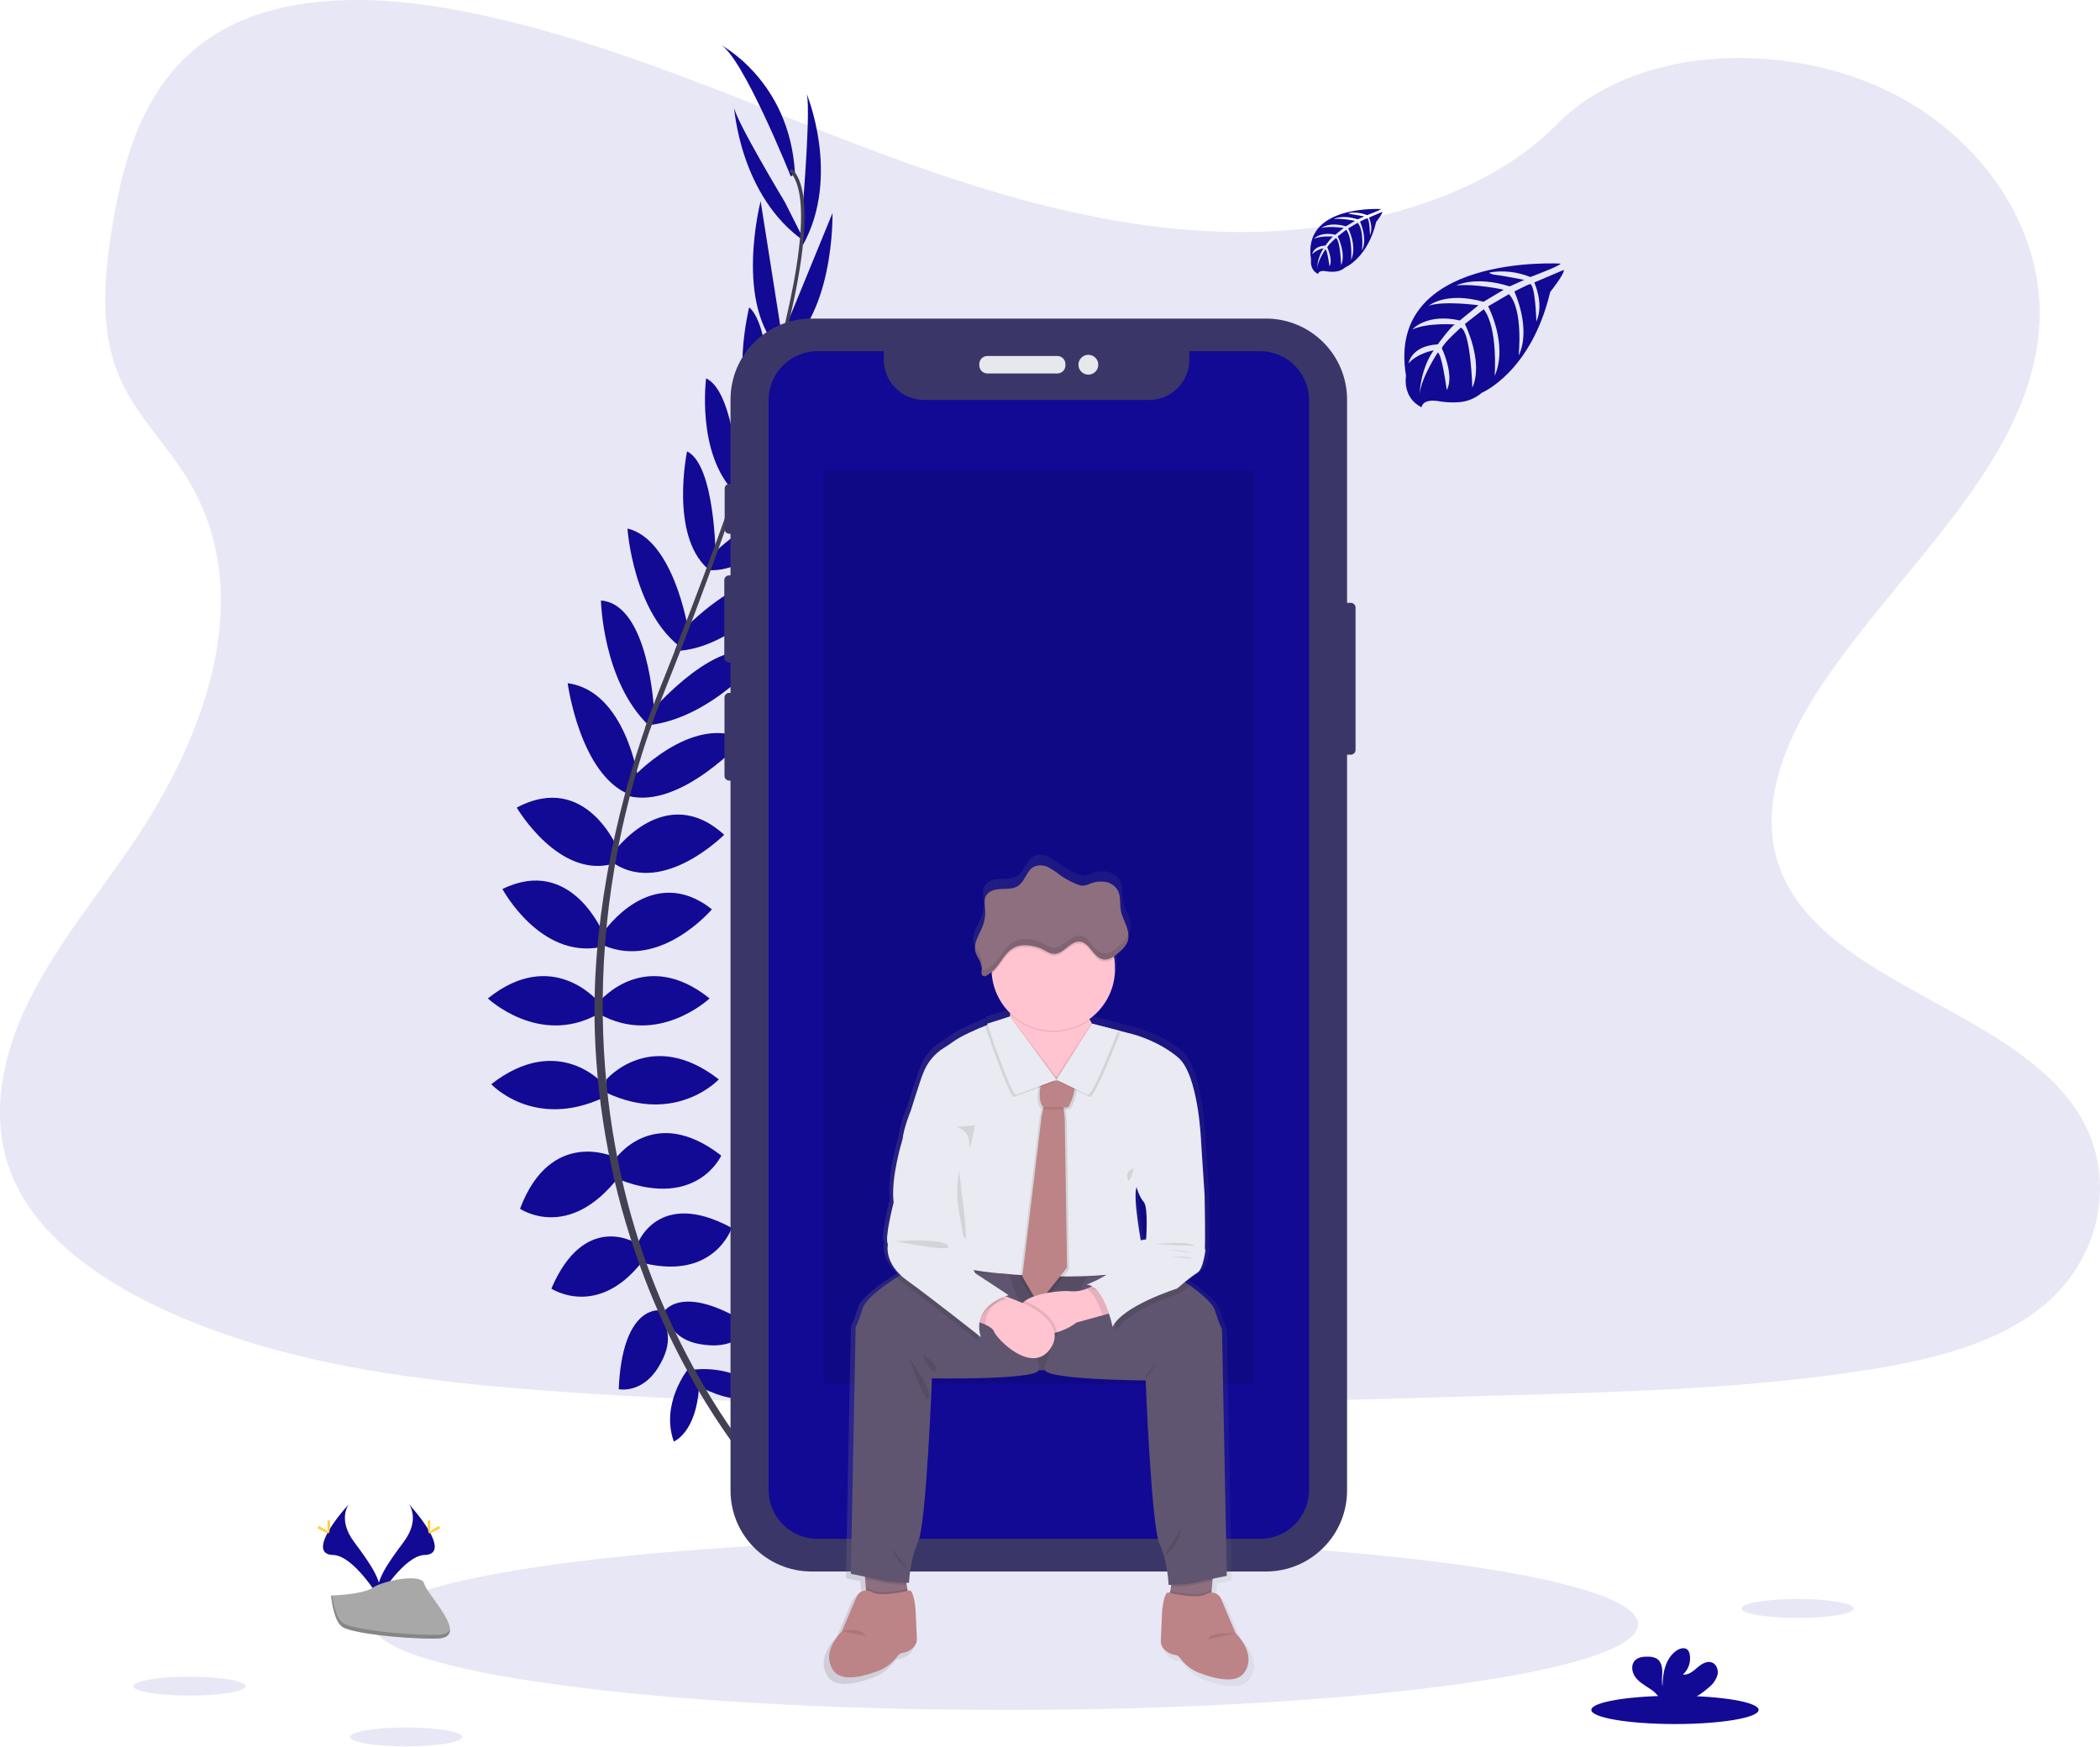
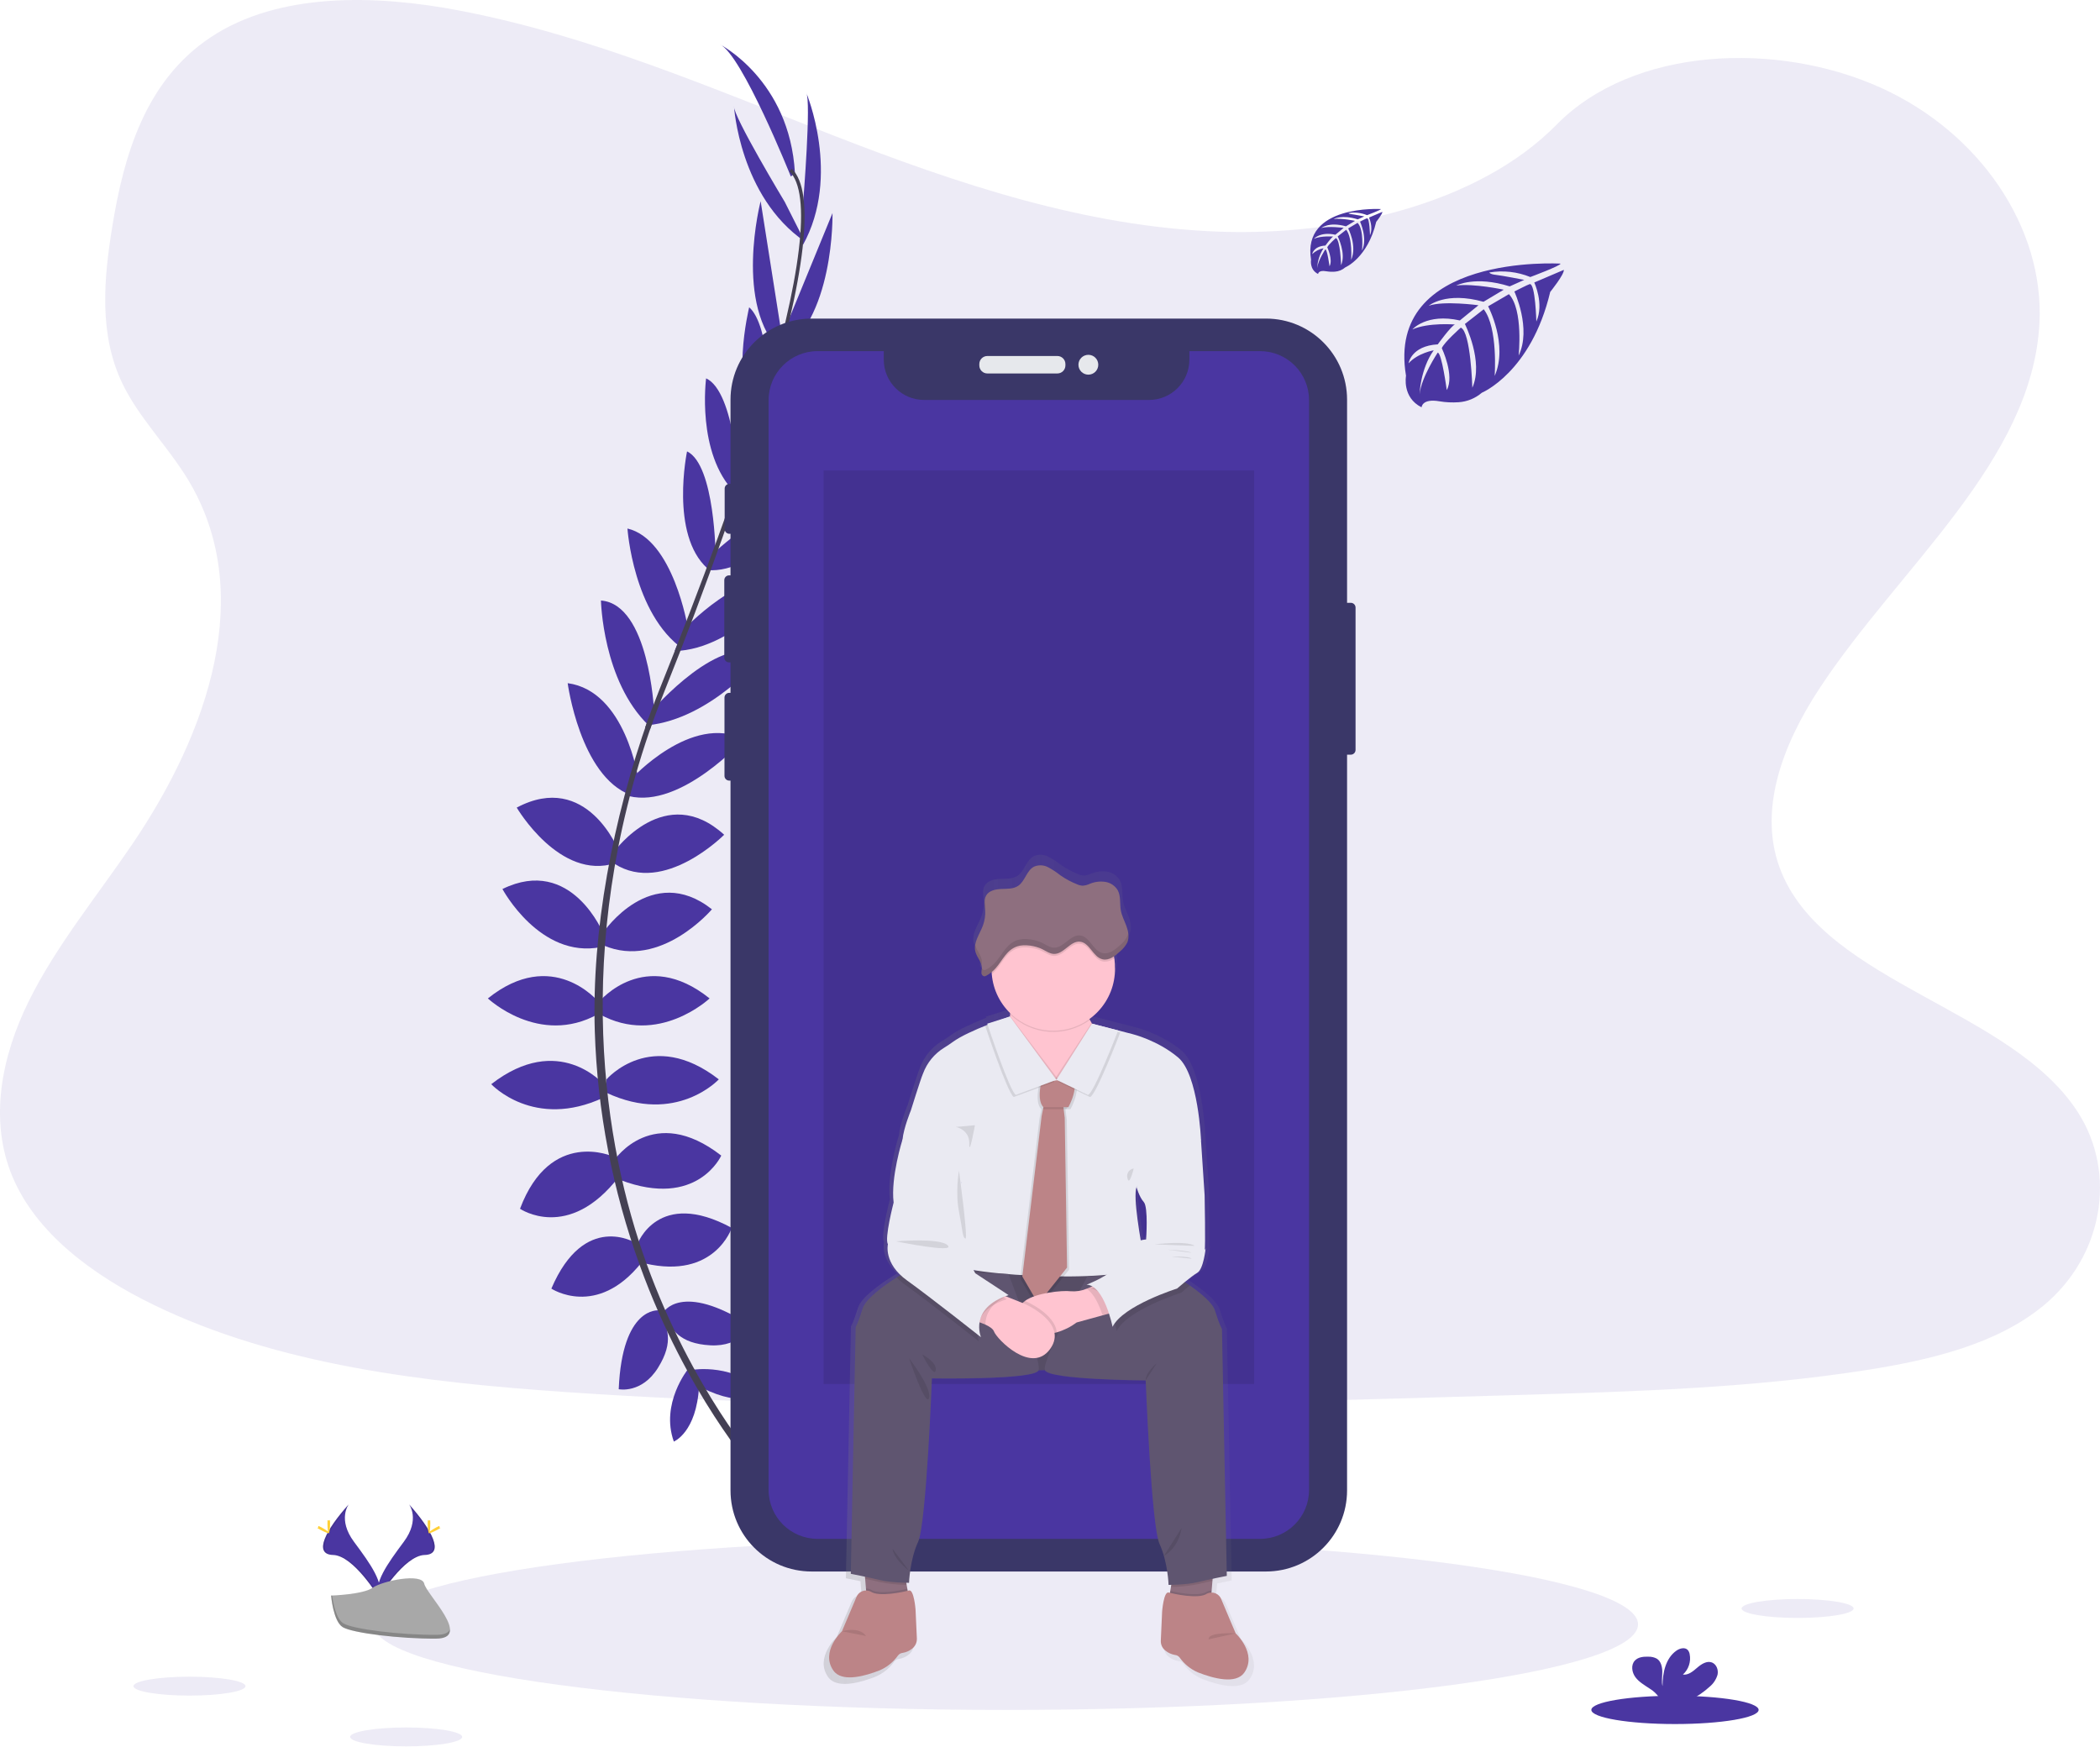
<svg xmlns="http://www.w3.org/2000/svg" id="ae7ad495-543d-4c4b-9483-8059c5566fe6" data-name="Layer 1" width="100%" height="100%" viewBox="0 0 1009.54 839.64">
  <defs>
    <linearGradient id="f9d7795c-47ab-4264-adf8-fc9a284cd87a" x1="491.14" y1="640.96" x2="698.09" y2="640.96" gradientUnits="userSpaceOnUse">
      <stop offset="0" stop-color="gray" stop-opacity="0.25" />
      <stop offset="0.54" stop-color="gray" stop-opacity="0.12" />
      <stop offset="1" stop-color="gray" stop-opacity="0.1" />
    </linearGradient>
  </defs>
-   <path d="M681.78,141.58c-64.72-2.25-126.36-23.14-185.22-46S379.4,47.39,316.23,35.28c-40.63-7.79-87.1-8.89-119.83,12.89-31.51,21-41.69,57.15-47.16,90.73-4.12,25.26-6.54,51.85,4.74,75.49,7.84,16.42,21.74,30.22,31.36,45.95,33.47,54.72,9.81,122.2-26.45,175.63-17,25.07-36.75,49-49.88,75.66s-19.2,57.25-7.71,84.47c11.38,27,38.51,47.24,67.9,61.49,59.69,28.95,130,37.23,198.61,41.92,151.83,10.39,304.46,5.89,456.69,1.39,56.34-1.67,112.92-3.36,168.34-12.07,30.78-4.84,62.55-12.51,84.9-31.05,28.36-23.53,35.39-63.37,16.38-92.88-31.88-49.49-120-61.78-142.31-114.89-12.26-29.24.33-61.8,18.16-88.92,38.24-58.16,102.33-109.19,105.7-175.67,2.32-45.66-28.49-91.39-76.13-113-49.93-22.64-119.18-19.8-156,17.69C805.59,128.71,738.93,143.56,681.78,141.58Z" transform="translate(-95.23 -30.18)" fill="#120a94" opacity="0.1" />
-   <ellipse cx="483.49" cy="780.99" rx="303.97" ry="41.12" fill="#120a94" opacity="0.1" />
-   <path d="M428.24,688.75s21-3.36,33.6,11.48c0,0-9.24,7.28-29.12-2.8Z" transform="translate(-95.23 -30.18)" fill="#120a94" />
-   <path d="M426,688.42S412.6,705,419.17,723.27c0,0,10.92-4.37,12.11-26.63Z" transform="translate(-95.23 -30.18)" fill="#120a94" />
-   <path d="M414,661.31s8.4-15.4,42,6.16c0,0-4.48,10.36-19.32,9.52S417.87,669.43,414,661.31Z" transform="translate(-95.23 -30.18)" fill="#120a94" />
-   <path d="M411.79,660.2s-17.43-2-19.12,37.9c0,0,11.05,2.3,18.9-10.33S416.17,668.08,411.79,660.2Z" transform="translate(-95.23 -30.18)" fill="#120a94" />
-   <path d="M401.63,628.38s9.8-27.17,45.37-7.85c0,0-8.12,24.93-41.73,17.09Z" transform="translate(-95.23 -30.18)" fill="#120a94" />
-   <path d="M390.71,587.77s18.48-27.44,51.25-2c0,0-11.48,25.76-48.45,11.76Z" transform="translate(-95.23 -30.18)" fill="#120a94" />
-   <path d="M386.79,549.13s21.56-25.2,54,0c0,0-20.45,22.12-54,6.44Z" transform="translate(-95.23 -30.18)" fill="#120a94" />
-   <path d="M383.43,511.61s21.84-26.33,52.93-1.4c0,0-24.65,23.24-52.93,7.56Z" transform="translate(-95.23 -30.18)" fill="#120a94" />
-   <path d="M385.39,478.28s23-33.88,52.09-10.92c0,0-24.65,29.13-52.09,17.36Z" transform="translate(-95.23 -30.18)" fill="#120a94" />
-   <path d="M390.71,439.36s24.36-33.6,52.65-7.84c0,0-28.85,29.12-52.65,14Z" transform="translate(-95.23 -30.18)" fill="#120a94" />
-   <path d="M398.84,404.57s28.83-31.57,54-19c0,0-30.06,33.53-55.26,27.37Z" transform="translate(-95.23 -30.18)" fill="#120a94" />
-   <path d="M408.91,371.6s33.33-38.65,52.65-25.77c0,0-24.52,30-55,33.05Z" transform="translate(-95.23 -30.18)" fill="#120a94" />
-   <path d="M423.46,333.34s29.14-31.58,50.42-23.74c0,0-24.92,32.77-54.33,33.61Z" transform="translate(-95.23 -30.18)" fill="#120a94" />
-   <path d="M436.64,297.56s32.2-30.24,46.2-24.92c0,0-23.24,33.6-47.6,31.64Z" transform="translate(-95.23 -30.18)" fill="#120a94" />
-   <path d="M449.52,264.52s27.72-36.12,42.84-33.32c0,0-16.8,32.2-42.84,37Z" transform="translate(-95.23 -30.18)" fill="#120a94" />
-   <path d="M463.49,220s24.51-27.7,37.74-27.63c0,0-19.34,37-38.74,36.66Z" transform="translate(-95.23 -30.18)" fill="#120a94" />
-   <path d="M471.78,190.31l23.66-57.68s1.19,52.14-26.68,68.38Z" transform="translate(-95.23 -30.18)" fill="#120a94" />
-   <path d="M481.38,126.7s3.92-48.16,1.4-52.08c0,0,16.93,40-1.56,73.36Z" transform="translate(-95.23 -30.18)" fill="#120a94" />
-   <path d="M400.72,627.73s-24.55-15.21-40.43,22c0,0,21.84,14.5,43.31-12.51Z" transform="translate(-95.23 -30.18)" fill="#120a94" />
-   <path d="M389.93,586.22s-30.1-13.73-44.71,25.12c0,0,23.26,16,47.45-15.3Z" transform="translate(-95.23 -30.18)" fill="#120a94" />
-   <path d="M385.39,551.44s-21.56-25.2-54,0c0,0,20.44,22.12,54,6.44Z" transform="translate(-95.23 -30.18)" fill="#120a94" />
-   <path d="M382.7,511.61s-21.85-26.33-52.93-1.4c0,0,24.64,23.24,52.93,7.56Z" transform="translate(-95.23 -30.18)" fill="#120a94" />
-   <path d="M385.39,479.24s-15.32-37.95-48.62-21.63c0,0,18,33.66,47.27,27.93Z" transform="translate(-95.23 -30.18)" fill="#120a94" />
-   <path d="M392.64,439.17s-15.22-38.61-49-20.71c0,0,20.68,35.39,47.5,26.68Z" transform="translate(-95.23 -30.18)" fill="#120a94" />
-   <path d="M402.08,404.77s-6-42.34-33.95-46.13c0,0,5.93,44.64,30.22,53.75Z" transform="translate(-95.23 -30.18)" fill="#120a94" />
-   <path d="M409.63,371.67s-2.35-51-25.5-52.77c0,0,.78,38.7,22.89,60Z" transform="translate(-95.23 -30.18)" fill="#120a94" />
-   <path d="M425.87,331.88s-6.91-42.4-29-47.59c0,0,2.74,41.07,26.81,58Z" transform="translate(-95.23 -30.18)" fill="#120a94" />
-   <path d="M439.26,297.87s-.24-44.18-13.74-50.67c0,0-8.37,40,9.83,56.31Z" transform="translate(-95.23 -30.18)" fill="#120a94" />
-   <path d="M450.55,264s-1.9-45.5-15.87-51.91c0,0-4.79,36,13.77,54.88Z" transform="translate(-95.23 -30.18)" fill="#120a94" />
-   <path d="M465.45,223.6s-.09-37-10.07-45.68c0,0-9.92,40.54,4.86,53.12Z" transform="translate(-95.23 -30.18)" fill="#120a94" />
-   <path d="M470.6,188.49l-9.7-61.59s-13.2,50.47,10.16,72.7Z" transform="translate(-95.23 -30.18)" fill="#120a94" />
-   <path d="M472.5,127.28s-24.93-41.39-24.41-46c0,0,2.64,43.4,34,65Z" transform="translate(-95.23 -30.18)" fill="#120a94" />
-   <path d="M475.42,115.06S451.9,56.25,441.26,51.49c0,0,33.6,17.08,36.12,61.89Z" transform="translate(-95.23 -30.18)" fill="#120a94" />
+   <path d="M681.78,141.58c-64.72-2.25-126.36-23.14-185.22-46S379.4,47.39,316.23,35.28c-40.63-7.79-87.1-8.89-119.83,12.89-31.51,21-41.69,57.15-47.16,90.73-4.12,25.26-6.54,51.85,4.74,75.49,7.84,16.42,21.74,30.22,31.36,45.95,33.47,54.72,9.81,122.2-26.45,175.63-17,25.07-36.75,49-49.88,75.66s-19.2,57.25-7.71,84.47c11.38,27,38.51,47.24,67.9,61.49,59.69,28.95,130,37.23,198.61,41.92,151.83,10.39,304.46,5.89,456.69,1.39,56.34-1.67,112.92-3.36,168.34-12.07,30.78-4.84,62.55-12.51,84.9-31.05,28.36-23.53,35.39-63.37,16.38-92.88-31.88-49.49-120-61.78-142.31-114.89-12.26-29.24.33-61.8,18.16-88.92,38.24-58.16,102.33-109.19,105.7-175.67,2.32-45.66-28.49-91.39-76.13-113-49.93-22.64-119.18-19.8-156,17.69C805.59,128.71,738.93,143.56,681.78,141.58Z" transform="translate(-95.23 -30.18)" fill="#4a36a1" opacity="0.1" />
+   <ellipse cx="483.49" cy="780.99" rx="303.97" ry="41.12" fill="#4a36a1" opacity="0.1" />
+   <path d="M428.24,688.75s21-3.36,33.6,11.48c0,0-9.24,7.28-29.12-2.8Z" transform="translate(-95.23 -30.18)" fill="#4a36a1" />
+   <path d="M426,688.42S412.6,705,419.17,723.27c0,0,10.92-4.37,12.11-26.63Z" transform="translate(-95.23 -30.18)" fill="#4a36a1" />
+   <path d="M414,661.31s8.4-15.4,42,6.16c0,0-4.48,10.36-19.32,9.52S417.87,669.43,414,661.31Z" transform="translate(-95.23 -30.18)" fill="#4a36a1" />
+   <path d="M411.79,660.2s-17.43-2-19.12,37.9c0,0,11.05,2.3,18.9-10.33S416.17,668.08,411.79,660.2Z" transform="translate(-95.23 -30.18)" fill="#4a36a1" />
+   <path d="M401.63,628.38s9.8-27.17,45.37-7.85c0,0-8.12,24.93-41.73,17.09Z" transform="translate(-95.23 -30.18)" fill="#4a36a1" />
+   <path d="M390.71,587.77s18.48-27.44,51.25-2c0,0-11.48,25.76-48.45,11.76Z" transform="translate(-95.23 -30.18)" fill="#4a36a1" />
+   <path d="M386.79,549.13s21.56-25.2,54,0c0,0-20.45,22.12-54,6.44Z" transform="translate(-95.23 -30.18)" fill="#4a36a1" />
+   <path d="M383.43,511.61s21.84-26.33,52.93-1.4c0,0-24.65,23.24-52.93,7.56Z" transform="translate(-95.23 -30.18)" fill="#4a36a1" />
+   <path d="M385.39,478.28s23-33.88,52.09-10.92c0,0-24.65,29.13-52.09,17.36Z" transform="translate(-95.23 -30.18)" fill="#4a36a1" />
+   <path d="M390.71,439.36s24.36-33.6,52.65-7.84c0,0-28.85,29.12-52.65,14Z" transform="translate(-95.23 -30.18)" fill="#4a36a1" />
+   <path d="M398.84,404.57s28.83-31.57,54-19c0,0-30.06,33.53-55.26,27.37Z" transform="translate(-95.23 -30.18)" fill="#4a36a1" />
+   <path d="M408.91,371.6s33.33-38.65,52.65-25.77c0,0-24.52,30-55,33.05Z" transform="translate(-95.23 -30.18)" fill="#4a36a1" />
+   <path d="M423.46,333.34s29.14-31.58,50.42-23.74c0,0-24.92,32.77-54.33,33.61Z" transform="translate(-95.23 -30.18)" fill="#4a36a1" />
+   <path d="M436.64,297.56s32.2-30.24,46.2-24.92c0,0-23.24,33.6-47.6,31.64Z" transform="translate(-95.23 -30.18)" fill="#4a36a1" />
+   <path d="M449.52,264.52s27.72-36.12,42.84-33.32c0,0-16.8,32.2-42.84,37Z" transform="translate(-95.23 -30.18)" fill="#4a36a1" />
+   <path d="M463.49,220s24.51-27.7,37.74-27.63c0,0-19.34,37-38.74,36.66Z" transform="translate(-95.23 -30.18)" fill="#4a36a1" />
+   <path d="M471.78,190.31l23.66-57.68s1.19,52.14-26.68,68.38Z" transform="translate(-95.23 -30.18)" fill="#4a36a1" />
+   <path d="M481.38,126.7s3.92-48.16,1.4-52.08c0,0,16.93,40-1.56,73.36Z" transform="translate(-95.23 -30.18)" fill="#4a36a1" />
+   <path d="M400.72,627.73s-24.55-15.21-40.43,22c0,0,21.84,14.5,43.31-12.51Z" transform="translate(-95.23 -30.18)" fill="#4a36a1" />
+   <path d="M389.93,586.22s-30.1-13.73-44.71,25.12c0,0,23.26,16,47.45-15.3Z" transform="translate(-95.23 -30.18)" fill="#4a36a1" />
+   <path d="M385.39,551.44s-21.56-25.2-54,0c0,0,20.44,22.12,54,6.44Z" transform="translate(-95.23 -30.18)" fill="#4a36a1" />
+   <path d="M382.7,511.61s-21.85-26.33-52.93-1.4c0,0,24.64,23.24,52.93,7.56Z" transform="translate(-95.23 -30.18)" fill="#4a36a1" />
+   <path d="M385.39,479.24s-15.32-37.95-48.62-21.63c0,0,18,33.66,47.27,27.93Z" transform="translate(-95.23 -30.18)" fill="#4a36a1" />
+   <path d="M392.64,439.17s-15.22-38.61-49-20.71c0,0,20.68,35.39,47.5,26.68Z" transform="translate(-95.23 -30.18)" fill="#4a36a1" />
+   <path d="M402.08,404.77s-6-42.34-33.95-46.13c0,0,5.93,44.64,30.22,53.75Z" transform="translate(-95.23 -30.18)" fill="#4a36a1" />
+   <path d="M409.63,371.67s-2.35-51-25.5-52.77c0,0,.78,38.7,22.89,60Z" transform="translate(-95.23 -30.18)" fill="#4a36a1" />
+   <path d="M425.87,331.88s-6.91-42.4-29-47.59c0,0,2.74,41.07,26.81,58Z" transform="translate(-95.23 -30.18)" fill="#4a36a1" />
+   <path d="M439.26,297.87s-.24-44.18-13.74-50.67c0,0-8.37,40,9.83,56.31Z" transform="translate(-95.23 -30.18)" fill="#4a36a1" />
+   <path d="M450.55,264s-1.9-45.5-15.87-51.91c0,0-4.79,36,13.77,54.88Z" transform="translate(-95.23 -30.18)" fill="#4a36a1" />
+   <path d="M465.45,223.6s-.09-37-10.07-45.68c0,0-9.92,40.54,4.86,53.12Z" transform="translate(-95.23 -30.18)" fill="#4a36a1" />
+   <path d="M470.6,188.49l-9.7-61.59s-13.2,50.47,10.16,72.7Z" transform="translate(-95.23 -30.18)" fill="#4a36a1" />
+   <path d="M472.5,127.28s-24.93-41.39-24.41-46c0,0,2.64,43.4,34,65Z" transform="translate(-95.23 -30.18)" fill="#4a36a1" />
+   <path d="M475.42,115.06S451.9,56.25,441.26,51.49c0,0,33.6,17.08,36.12,61.89Z" transform="translate(-95.23 -30.18)" fill="#4a36a1" />
  <path d="M462.36,229.35l-1.61-.49c19.85-64.73,24.81-106,13.95-116.34l1.16-1.22C487.36,122.21,482.7,163,462.36,229.35Z" transform="translate(-95.23 -30.18)" fill="#444053" />
  <path d="M407.7,380.87l-2.37-.84c2.1-5.93,4.37-11.95,6.75-17.89,20.72-51.64,38.36-99.67,49.67-136.55l2.07-1c-11.33,36.95-28.65,86.83-49.4,138.53C412.05,369,409.79,375,407.7,380.87Z" transform="translate(-95.23 -30.18)" fill="#444053" />
  <path d="M457.79,737.2c-.32-.36-32.5-36.58-54.92-98.44A364.43,364.43,0,0,1,381.17,526c-1.54-48.13,8.56-101.87,25.86-150.68l1.88,2.2c-38.83,109.56-23.4,203.45-2.94,260,22.2,61.29,54,97.13,54.32,97.48Z" transform="translate(-95.23 -30.18)" fill="#444053" />
  <rect x="642.8" y="289.82" width="8.86" height="73.02" rx="2.29" ry="2.29" fill="#3a3768" />
  <rect x="348.37" y="232.61" width="4.97" height="24.04" rx="2.29" ry="2.29" fill="#3a3768" />
  <rect x="348.19" y="276.63" width="5.6" height="41.84" rx="2.29" ry="2.29" fill="#3a3768" />
  <rect x="348.28" y="333.11" width="5.33" height="42.2" rx="2.29" ry="2.29" fill="#3a3768" />
  <rect x="351.18" y="153.17" width="296.4" height="602.39" rx="38.99" ry="38.99" fill="#3a3768" />
-   <path d="M701,199H667v4.09a19.38,19.38,0,0,1-19.39,19.38H539.48a19.38,19.38,0,0,1-19.39-19.38V199H488.26a23.54,23.54,0,0,0-23.54,23.54V746.51a23.54,23.54,0,0,0,23.54,23.54H701a23.54,23.54,0,0,0,23.54-23.54V222.58A23.54,23.54,0,0,0,701,199Z" transform="translate(-95.23 -30.18)" fill="#120a94" />
+   <path d="M701,199H667v4.09a19.38,19.38,0,0,1-19.39,19.38H539.48a19.38,19.38,0,0,1-19.39-19.38V199H488.26a23.54,23.54,0,0,0-23.54,23.54V746.51a23.54,23.54,0,0,0,23.54,23.54H701a23.54,23.54,0,0,0,23.54-23.54V222.58A23.54,23.54,0,0,0,701,199Z" transform="translate(-95.23 -30.18)" fill="#4a36a1" />
  <rect x="470.79" y="171.16" width="41.39" height="8.4" rx="3.87" ry="3.87" fill="#e6e8ec" />
  <circle cx="523.21" cy="175.36" r="4.77" fill="#e6e8ec" />
-   <path d="M845.43,156.93s-84.2-5.08-74.28,53.92c0,0-2,10.43,7.48,15.16,0,0,.15-4.37,8.64-2.88a39.5,39.5,0,0,0,9.15.44A19.06,19.06,0,0,0,807.6,219h0s23.67-9.78,32.87-48.46c0,0,6.81-8.44,6.54-10.61L832.8,166s4.86,10.25,1,18.77c0,0-.46-18.4-3.19-18-.55.08-7.38,3.55-7.38,3.55s8.35,17.85,2.05,30.83c0,0,2.39-22-4.66-29.54l-10,5.84s9.76,18.44,3.14,33.49c0,0,1.7-23.08-5.25-32.07l-9.06,7.07s9.17,18.17,3.58,30.65c0,0-.73-26.86-5.54-28.89,0,0-7.93,7-9.14,9.86,0,0,6.28,13.2,2.38,20.16,0,0-2.39-17.9-4.35-18,0,0-7.9,11.86-8.72,20,0,0,.34-12.09,6.81-21.12,0,0-7.64,1.31-12.1,6.26,0,0,1.23-8.38,14.05-9.12,0,0,6.53-9,8.27-9.54,0,0-12.74-1.07-20.47,2.36,0,0,6.8-7.91,22.81-4.31l8.95-7.31s-16.78-2.29-23.9.24c0,0,8.19-7,26.31-1.9l9.74-5.82s-14.31-3.08-22.83-2c0,0,9-4.85,25.69.41l7-3.13s-10.48-2.06-13.55-2.39-3.23-1.17-3.23-1.17a36.35,36.35,0,0,1,19.69,2.19S845.68,157.86,845.43,156.93Z" transform="translate(-95.23 -30.18)" fill="#120a94" />
-   <path d="M759.06,130.69s-38-2.29-33.56,24.37c0,0-.89,4.71,3.38,6.85,0,0,.07-2,3.91-1.31a17.51,17.51,0,0,0,4.13.2,8.56,8.56,0,0,0,5.05-2.08h0s10.7-4.42,14.86-21.9c0,0,3.07-3.81,2.95-4.79l-6.42,2.74s2.19,4.63.47,8.48c0,0-.21-8.31-1.44-8.12-.25,0-3.34,1.61-3.34,1.61s3.78,8.07.93,13.93c0,0,1.08-9.94-2.11-13.35L743.35,140s4.41,8.33,1.42,15.13c0,0,.77-10.43-2.37-14.49l-4.09,3.2s4.14,8.21,1.62,13.85c0,0-.34-12.14-2.51-13.06,0,0-3.58,3.16-4.13,4.46,0,0,2.84,6,1.08,9.11,0,0-1.08-8.09-2-8.13,0,0-3.57,5.36-3.94,9a19.52,19.52,0,0,1,3.08-9.54,10.76,10.76,0,0,0-5.47,2.83s.56-3.79,6.35-4.12c0,0,3-4.07,3.74-4.32,0,0-5.76-.48-9.25,1.07,0,0,3.07-3.57,10.3-1.95l4-3.3s-7.59-1-10.8.11c0,0,3.7-3.16,11.89-.86l4.4-2.63s-6.47-1.39-10.32-.89c0,0,4.07-2.19,11.61.18l3.15-1.41s-4.74-.93-6.13-1.08-1.46-.53-1.46-.53a16.39,16.39,0,0,1,8.9,1S759.18,131.11,759.06,130.69Z" transform="translate(-95.23 -30.18)" fill="#120a94" />
+   <path d="M845.43,156.93s-84.2-5.08-74.28,53.92c0,0-2,10.43,7.48,15.16,0,0,.15-4.37,8.64-2.88a39.5,39.5,0,0,0,9.15.44A19.06,19.06,0,0,0,807.6,219h0s23.67-9.78,32.87-48.46c0,0,6.81-8.44,6.54-10.61L832.8,166s4.86,10.25,1,18.77c0,0-.46-18.4-3.19-18-.55.08-7.38,3.55-7.38,3.55s8.35,17.85,2.05,30.83c0,0,2.39-22-4.66-29.54l-10,5.84s9.76,18.44,3.14,33.49c0,0,1.7-23.08-5.25-32.07l-9.06,7.07s9.17,18.17,3.58,30.65c0,0-.73-26.86-5.54-28.89,0,0-7.93,7-9.14,9.86,0,0,6.28,13.2,2.38,20.16,0,0-2.39-17.9-4.35-18,0,0-7.9,11.86-8.72,20,0,0,.34-12.09,6.81-21.12,0,0-7.64,1.31-12.1,6.26,0,0,1.23-8.38,14.05-9.12,0,0,6.53-9,8.27-9.54,0,0-12.74-1.07-20.47,2.36,0,0,6.8-7.91,22.81-4.31l8.95-7.31s-16.78-2.29-23.9.24c0,0,8.19-7,26.31-1.9l9.74-5.82s-14.31-3.08-22.83-2c0,0,9-4.85,25.69.41l7-3.13s-10.48-2.06-13.55-2.39-3.23-1.17-3.23-1.17a36.35,36.35,0,0,1,19.69,2.19S845.68,157.86,845.43,156.93Z" transform="translate(-95.23 -30.18)" fill="#4a36a1" />
+   <path d="M759.06,130.69s-38-2.29-33.56,24.37c0,0-.89,4.71,3.38,6.85,0,0,.07-2,3.91-1.31a17.51,17.51,0,0,0,4.13.2,8.56,8.56,0,0,0,5.05-2.08h0s10.7-4.42,14.86-21.9c0,0,3.07-3.81,2.95-4.79l-6.42,2.74s2.19,4.63.47,8.48c0,0-.21-8.31-1.44-8.12-.25,0-3.34,1.61-3.34,1.61s3.78,8.07.93,13.93c0,0,1.08-9.94-2.11-13.35L743.35,140s4.41,8.33,1.42,15.13c0,0,.77-10.43-2.37-14.49l-4.09,3.2s4.14,8.21,1.62,13.85c0,0-.34-12.14-2.51-13.06,0,0-3.58,3.16-4.13,4.46,0,0,2.84,6,1.08,9.11,0,0-1.08-8.09-2-8.13,0,0-3.57,5.36-3.94,9a19.52,19.52,0,0,1,3.08-9.54,10.76,10.76,0,0,0-5.47,2.83s.56-3.79,6.35-4.12c0,0,3-4.07,3.74-4.32,0,0-5.76-.48-9.25,1.07,0,0,3.07-3.57,10.3-1.95l4-3.3s-7.59-1-10.8.11c0,0,3.7-3.16,11.89-.86l4.4-2.63s-6.47-1.39-10.32-.89c0,0,4.07-2.19,11.61.18l3.15-1.41s-4.74-.93-6.13-1.08-1.46-.53-1.46-.53a16.39,16.39,0,0,1,8.9,1S759.18,131.11,759.06,130.69Z" transform="translate(-95.23 -30.18)" fill="#4a36a1" />
  <rect x="395.91" y="226.18" width="206.95" height="439.24" opacity="0.1" />
  <path d="M691.75,818.22s-4.88-11.36-7.06-16.6c-1.23-3-3.31-3.5-4.9-3.43l.09-1,.39-4.73.08-1c3.77-.79,7-1.41,7-1.41L685,668.73s-1-1.28-3.42-9c-1.2-3.85-7-8.58-12.42-12.35-.85-.59-1.68-1.15-2.5-1.69a62.39,62.39,0,0,1,6.21-4.58c3.08-1.79,4.1-12,4.1-12l-.51,1c.51-1,0-27.07,0-27.07l-1.8-27.06s-1.28-32.17-11.28-40.6S640.75,524,640.75,524l-7-1.8h0l-12.9-3.31c-.36-.59-.71-1.21-1-1.86-.13-.25-.25-.51-.37-.77a30.2,30.2,0,0,0,12.75-24.65,29.73,29.73,0,0,0-.39-4.84c0-.3-.11-.61-.17-.91a25.2,25.2,0,0,0,3-2.41,13.63,13.63,0,0,0,3.66-4.49h0a7.57,7.57,0,0,0,.34-1.05c0-.1,0-.2.06-.31s.09-.53.12-.8c0-.1,0-.2,0-.3,0-.29,0-.59,0-.88,0-.07,0-.14,0-.22,0-.33-.05-.66-.1-1a.13.13,0,0,0,0-.06h0a17.21,17.21,0,0,0-.9-3.4c-1-2.58-2.3-5-2.77-7.75-.58-3.25.09-6.8-1.46-9.72a8.67,8.67,0,0,0-6.09-4.19,14.35,14.35,0,0,0-7.52.86,10.7,10.7,0,0,1-3.71,1,7.75,7.75,0,0,1-2.71-.66,40.19,40.19,0,0,1-8.4-4.51,40.22,40.22,0,0,0-6-3.92,8.12,8.12,0,0,0-6.92-.28c-3.7,1.88-4.4,7.12-7.84,9.43-2.37,1.6-5.46,1.44-8.32,1.54s-6.1.81-7.51,3.29c-1,1.72-.76,3.77-.57,5.78l.06.68c0,.24,0,.49.06.73a18.37,18.37,0,0,1-1.13,7.56c-1.38,3.66-4,7.27-3.91,11h0a7.66,7.66,0,0,0,.23,1.76,8.45,8.45,0,0,0,.28.85h0a37.24,37.24,0,0,0,1.85,3.61l.09.16c.07.14.14.28.2.42s.18.38.25.57.08.19.11.28.13.37.18.56a5.36,5.36,0,0,1,.21,1.74,16.2,16.2,0,0,0-.19,2.29,1.68,1.68,0,0,0,1.34,1.63,2.23,2.23,0,0,0,1.16-.36,18.57,18.57,0,0,0,2.55-1.75c0,.32,0,.64.06,1a30.26,30.26,0,0,0,9.09,18.83c0,.31,0,.63-.07,1s-.05.72-.07,1.09h0l-11.2,3.52s.06.2.18.54l-1.18.47h0c-5.81,2.35-12.28,5.27-15.9,7.92-1.6,1.16-3.06,2.11-4.37,2.9a25,25,0,0,0-10.36,12.55l-.15.38c-1,2.29-5.9,17.87-5.9,17.87s-3.59,8.68-4.11,14.3c0,0-5.9,18.63-4.36,30.89,0,0-4.62,17.62-2.82,20.42,0,0-1.84,7.58,6.24,15.21-.59.36-1.23.75-1.9,1.18-6.26,3.94-15.29,10.33-16.83,15.26-2.39,7.67-3.42,9-3.42,9L501.88,789s3.23.62,7,1.4l.08,1,.39,4.72.09,1c-1.59-.07-3.67.48-4.9,3.44-2.19,5.23-7,16.58-7,16.58s-10.77,10-4.24,19.28a6.68,6.68,0,0,0,1,1.16c4.69,4.26,14.69,1.53,21.8-1.25a21.26,21.26,0,0,0,9-7.26,3.42,3.42,0,0,1,2.4-1.33,9.8,9.8,0,0,0,4.47-1.95,6,6,0,0,0,2.46-5,.76.76,0,0,1,0-.15l-.63-14.23s-.77-9.94-3.22-9.3l-.63.15-.17-1h0l-.33-1.93-.17-1,1.36,0s.34-11.24,4.45-20.08S541.9,693,541.9,693s50.87.83,52.57-3.94v0c1,0,2.09,0,3.13-.07,1.71,4.77,49.72,5,49.72,5s2.73,71.49,6.83,80.34a40.82,40.82,0,0,1,2.15,5.86h0a65.41,65.41,0,0,1,2.31,14.21l1.36,0-.18,1-.33,1.92-.17,1-.65-.15c-2.43-.63-3.2,9.31-3.2,9.31l-.65,14.32a5.81,5.81,0,0,0,2.38,5,10,10,0,0,0,4.55,2,3.34,3.34,0,0,1,2.4,1.32,21.32,21.32,0,0,0,9,7.26c7.68,3,18.72,5.93,22.82.1C702.52,828.18,691.75,818.22,691.75,818.22ZM562.45,639.88v0l.12,0ZM642.8,599s1.29,4.85,3.59,7.4,1.16,18.39,1.16,18.39a14.2,14.2,0,0,0-2.68.43C643.1,614.69,641.47,603,642.8,599Z" transform="translate(-95.23 -30.18)" fill="url(#f9d7795c-47ab-4264-adf8-fc9a284cd87a)" />
  <polygon points="436.96 768.43 416.85 770.43 416.29 763.7 415.9 759.07 415.35 752.3 434.35 753.3 435.86 761.99 436.18 763.88 436.19 763.88 436.96 768.43" fill="#8e6f7f" />
  <polygon points="583.41 753.31 582.86 760.07 582.48 764.7 581.91 771.43 561.79 769.43 562.59 764.88 562.9 763 564.41 754.31 583.41 753.31" fill="#8e6f7f" />
  <path d="M657.33,686.1l-59.8,2.81q-4.08.2-8.16,0l-57.13-2.8V640.85H657.33Z" transform="translate(-95.23 -30.18)" fill="#5f5570" />
  <path d="M657.33,686.1l-59.8,2.81q-4.08.2-8.16,0l-57.13-2.8V640.85H657.33Z" transform="translate(-95.23 -30.18)" opacity="0.1" />
  <path d="M580.75,518.91s-19.92,6.69-27.42,12.19c-1.56,1.14-3,2.08-4.26,2.85A24.4,24.4,0,0,0,539,546.23c-.05.14-.1.26-.15.37-1,2.25-5.75,17.5-5.75,17.5s-3.5,8.5-4,14,28.5,20.25,28.5,20.25-14,30.5-7.75,38.25,97.5,11.5,95.5,0-5.5-30.5-3.75-35.75l31-22.5s-1.25-31.5-11-39.75-22-11.25-22-11.25l-19.41-5s-6.84,17-14.34,19.25S581.92,533.46,580.75,518.91Z" transform="translate(-95.23 -30.18)" fill="#eaeaf2" />
  <path d="M608.73,547.54s-8.46,7.06-12.9,0c0,0-4,11.94,0,15.94l-.15.81-.71,3.56-9.26,77L593.33,658,607.2,640.6l-1.12-72-.5-4.13-.12-1h2.37S614.12,552.6,608.73,547.54Z" transform="translate(-95.23 -30.18)" opacity="0.1" />
  <path d="M610.73,547.54s-8.46,7.06-12.9,0c0,0-4,11.94,0,15.94l-.15.81-.71,3.56-9.26,77L595.33,658,609.2,640.6l-1.12-72-.5-4.13-.12-1h2.37S616.12,552.6,610.73,547.54Z" transform="translate(-95.23 -30.18)" opacity="0.1" />
  <polygon points="512.97 609.43 499.1 626.8 491.46 613.72 500.73 536.68 501.44 533.12 501.6 532.3 502.85 529.06 511.23 532.3 511.35 533.3 511.85 537.43 512.97 609.43" fill="#bc8487" />
  <path d="M531.09,792.16a67.93,67.93,0,0,1-12.85-1.31c-2.09-.52-4.71-1.1-7.1-1.61l-.56-6.77,19,1Z" transform="translate(-95.23 -30.18)" opacity="0.1" />
  <path d="M594.48,689c-1.66,4.67-51.24,3.85-51.24,3.85s-2.66,70-6.66,78.67-4.34,19.66-4.34,19.66-8.66,0-14-1.33-14-3-14-3l2.34-118.75s1-1.25,3.33-8.76c1.5-4.83,10.3-11.09,16.39-15,3.4-2.14,5.94-3.54,5.94-3.54l29.58,1.2,18.26.74S596.15,684.33,594.48,689Z" transform="translate(-95.23 -30.18)" fill="#5f5570" />
  <path d="M532.2,798.6l-20.12,2-.57-6.73a6,6,0,0,1,2.19.48c3.67,2.64,14.16.54,17.71-.3h0Z" transform="translate(-95.23 -30.18)" opacity="0.1" />
  <path d="M536,818.05a5.87,5.87,0,0,1-2.41,4.89,9.55,9.55,0,0,1-4.35,1.91,3.25,3.25,0,0,0-2.33,1.3,20.87,20.87,0,0,1-8.8,7.11c-6.93,2.72-16.68,5.39-21.25,1.22a6.32,6.32,0,0,1-1-1.13c-6.37-9.12,4.13-18.88,4.13-18.88s4.74-11.12,6.87-16.24a5,5,0,0,1,6.87-2.88c4,2.88,16.13.12,18.5-.49s3.13,9.11,3.13,9.11L536,817.9A.76.76,0,0,0,536,818.05Z" transform="translate(-95.23 -30.18)" fill="#bc8487" />
  <path d="M678.65,783.48l-.56,6.76c-2.39.51-5,1.09-7.11,1.61a68.11,68.11,0,0,1-12.84,1.32l1.51-8.69Z" transform="translate(-95.23 -30.18)" opacity="0.1" />
  <path d="M685,787.85s-8.66,1.67-14,3-14,1.33-14,1.33-.33-11-4.33-19.66S646,693.85,646,693.85s-46.78-.27-48.45-4.94,20.39-45,20.39-45l13.45-.7L657,641.85s5,2.72,10.24,6.39,10.93,8.33,12.1,12.1c2.33,7.51,3.33,8.76,3.33,8.76Z" transform="translate(-95.23 -30.18)" fill="#5f5570" />
  <path d="M677.71,794.87l-.56,6.73-20.13-2,.8-4.55c3.55.85,14,2.94,17.7.3A6,6,0,0,1,677.71,794.87Z" transform="translate(-95.23 -30.18)" opacity="0.1" />
  <path d="M675.52,796.35a5,5,0,0,1,6.88,2.88c2.12,5.12,6.87,16.25,6.87,16.25s10.5,9.75,4.13,18.87c-4,5.72-14.76,2.85-22.24-.09a20.74,20.74,0,0,1-8.8-7.11,3.26,3.26,0,0,0-2.34-1.3,9.81,9.81,0,0,1-4.44-2,5.72,5.72,0,0,1-2.31-4.88l.63-14s.75-9.73,3.12-9.12S671.52,799.23,675.52,796.35Z" transform="translate(-95.23 -30.18)" fill="#bc8487" />
  <path d="M623.83,527.35l-20.19,21.4-.56.6-.73-.43c-4.22-2.5-25.33-15.24-23.52-19.07,1-2.18,1.59-6.72,1.9-10.63,0-.47.06-.93.1-1.38.2-3.09.25-5.49.25-5.49s38-6.5,36.5,0c-.61,2.63.3,5.59,1.59,8.18.38.75.8,1.46,1.21,2.13A33,33,0,0,0,623.83,527.35Z" transform="translate(-95.23 -30.18)" fill="#ffc4d0" />
  <path d="M619.17,520.53a29.65,29.65,0,0,1-38.34-2.69c.2-3.09.25-5.49.25-5.49s38-6.5,36.5,0C617,515,617.88,517.94,619.17,520.53Z" transform="translate(-95.23 -30.18)" opacity="0.1" />
  <path d="M631.24,495.64A29.67,29.67,0,0,1,572,498.46q-.12-1.4-.12-2.82a29.67,29.67,0,1,1,59.33,0Z" transform="translate(-95.23 -30.18)" fill="#ffc4d0" />
  <path d="M630.87,490.9a7.1,7.1,0,0,1-5.58,1.51c-4.58-1-6.15-8-10.83-8.48s-7.79,6-12.53,5.87c-2-.05-3.8-1.36-5.64-2.27-3.22-1.59-8.52-2.56-12-1.36-5.23,1.79-7,6.63-10.34,10.48a15.25,15.25,0,0,1-1.87,1.81q-.12-1.4-.12-2.82a29.67,29.67,0,0,1,59-4.74Z" transform="translate(-95.23 -30.18)" opacity="0.1" />
  <path d="M596.29,486.54c1.84.9,3.6,2.22,5.64,2.27,4.73.12,7.82-6.39,12.52-5.88s6.25,7.45,10.85,8.48c3.09.7,6-1.61,8.31-3.76a13.23,13.23,0,0,0,3.57-4.39c1-2.48.48-5.34-.45-7.86s-2.24-4.94-2.7-7.59c-.56-3.18.09-6.66-1.42-9.52a8.43,8.43,0,0,0-5.94-4.1,14,14,0,0,0-7.33.83,10.37,10.37,0,0,1-3.61,1,7.64,7.64,0,0,1-2.65-.65,39.13,39.13,0,0,1-8.18-4.41,38.35,38.35,0,0,0-5.83-3.84,7.86,7.86,0,0,0-6.74-.27c-3.6,1.84-4.29,7-7.64,9.23-2.31,1.56-5.32,1.4-8.1,1.51s-6,.78-7.32,3.21c-1.18,2.09-.59,4.66-.44,7.05a18.1,18.1,0,0,1-1.11,7.4c-1.55,4.14-4.7,8.22-3.58,12.5.73,2.81,3.25,5.14,3.1,8a15.25,15.25,0,0,0-.19,2.23,1.65,1.65,0,0,0,1.31,1.6,2,2,0,0,0,1.12-.36,16.72,16.72,0,0,0,4.41-3.57c3.38-3.86,5.13-8.69,10.36-10.48C587.78,484,593.07,484.94,596.29,486.54Z" transform="translate(-95.23 -30.18)" fill="#8e6f7f" />
  <path d="M630.7,661.1l-5.4,1.47L612.83,666a30.13,30.13,0,0,1-9.59,4.77c-7.63,1.93-12.56-2.27-16.66-8.77-1.65-2.6-.82-4.68,1.34-6.31,5.2-3.93,18.06-5.21,22-4.69a16.46,16.46,0,0,0,7.59-1.18,29.4,29.4,0,0,0,4.91-2.32Z" transform="translate(-95.23 -30.18)" fill="#ffc4d0" />
  <path d="M630.7,661.1l-5.4,1.47c-1.55-4.67-4.1-10.53-7.75-12.78a29.4,29.4,0,0,0,4.91-2.32Z" transform="translate(-95.23 -30.18)" opacity="0.1" />
  <path d="M667.22,648.24c-2.24,1.81-4.14,3.46-4.14,3.46s-26,8.15-31,18.4c0,0-4-20-12.5-20.25,0,0,9.15-3.59,11.79-6.66L657,641.85S662,644.57,667.22,648.24Z" transform="translate(-95.23 -30.18)" opacity="0.1" />
  <path d="M666.83,569.85l5.75,8.5,1.75,26.5s.5,25.5,0,26.5l.5-1s-1,10-4,11.75-9.75,7.6-9.75,7.6-26,8.15-31,18.4c0,0-4-20-12.5-20.25,0,0,12.75-5,12.5-8.25,0,0,9.75-8.75,10.5-11s5.62-2.5,5.62-2.5,1.13-15.5-1.12-18-3.5-7.25-3.5-7.25Z" transform="translate(-95.23 -30.18)" fill="#eaeaf2" />
  <path d="M603.24,670.74c-7.63,1.93-12.56-2.27-16.66-8.77-1.65-2.6-.82-4.68,1.34-6.31l.78.31S602.45,661.93,603.24,670.74Z" transform="translate(-95.23 -30.18)" opacity="0.1" />
  <path d="M600.08,678.73c-9,12.5-25.75-4.88-27-8.38-.45-1.27-2.16-2.4-4.13-3.31a44.58,44.58,0,0,0-7.75-2.57l14.88-12.12,2.85,1.14L587.7,657S609.08,666.23,600.08,678.73Z" transform="translate(-95.23 -30.18)" fill="#ffc4d0" />
  <path d="M578.93,653.49c-8.2,3.9-9.95,9.51-10,13.55a44.58,44.58,0,0,0-7.75-2.57l14.88-12.12Z" transform="translate(-95.23 -30.18)" opacity="0.1" />
  <path d="M565.83,675.1s-24-19-35.5-27.25a28.12,28.12,0,0,1-4-3.46c3.4-2.14,5.94-3.54,5.94-3.54l29.58,1.2c.79,1.37,1.26,2.3,1.26,2.3l16,10.5C559.83,661.1,565.83,675.1,565.83,675.1Z" transform="translate(-95.23 -30.18)" opacity="0.1" />
  <path d="M533.83,575.35l-4.75,2.75s-5.75,18.25-4.25,30.25c0,0-4.5,17.25-2.75,20,0,0-2.25,9.25,9.25,17.5s35.5,27.25,35.5,27.25-6-14,13.25-20.25l-16-10.5s-5.37-10.66-10.5-13c0,0-4-4-1.5-6.75s4.5-5.75,4.5-8.5,1-15.75,1-15.75l3-14Z" transform="translate(-95.23 -30.18)" fill="#eaeaf2" />
  <path d="M606.58,563.47h-9.75a1.29,1.29,0,0,1-.16-.18l.16-.82,1.25-3.24,8.38,3.24Z" transform="translate(-95.23 -30.18)" opacity="0.1" />
  <path d="M609.73,546.54s-8.46,7.06-12.9,0c0,0-4,11.94,0,15.94h12S615.12,551.6,609.73,546.54Z" transform="translate(-95.23 -30.18)" fill="#bc8487" />
  <path d="M621.17,523.35l12.6,3.25s-11.94,31-14.57,31l-15.12-7.25Z" transform="translate(-95.23 -30.18)" opacity="0.1" />
  <path d="M623.83,527.35l-20.19,21.4-.56.6-.73-.43L620,522l.43.71A33,33,0,0,0,623.83,527.35Z" transform="translate(-95.23 -30.18)" opacity="0.1" />
  <path d="M620.17,522.35l12.6,3.25s-11.94,31-14.57,31l-15.12-7.25Z" transform="translate(-95.23 -30.18)" fill="#eaeaf2" />
  <path d="M579.75,519.91l-10.92,3.44s10.75,32.5,13.75,34.25l19.5-7.25Z" transform="translate(-95.23 -30.18)" opacity="0.1" />
  <path d="M603.64,548.75l-.56.6s-26.25-15.25-24.25-19.5c1-2.18,1.59-6.72,1.9-10.63l0-.61Z" transform="translate(-95.23 -30.18)" opacity="0.1" />
  <path d="M580.75,518.91l-10.92,3.44s10.75,32.5,13.75,34.25l19.5-7.25Z" transform="translate(-95.23 -30.18)" fill="#eaeaf2" />
  <path d="M554.74,572s6.58,1.17,6.46,8,2.71-8.83,2.71-8.83Z" transform="translate(-95.23 -30.18)" opacity="0.1" />
  <path d="M556.24,593s-1.83,10.33,0,19.67,1.67,12.5,3.09,13S556.24,593,556.24,593Z" transform="translate(-95.23 -30.18)" opacity="0.1" />
  <path d="M640.24,592a3.62,3.62,0,0,0-3,4.67C638.08,600.85,640.24,592,640.24,592Z" transform="translate(-95.23 -30.18)" opacity="0.1" />
  <path d="M525.91,627s21.43-1.83,25,2S525.91,627,525.91,627Z" transform="translate(-95.23 -30.18)" opacity="0.1" />
  <path d="M650.24,628.45s15.67-1.93,19.34.74" transform="translate(-95.23 -30.18)" opacity="0.1" />
  <path d="M656.58,631s9.33.33,11.5,1.5" transform="translate(-95.23 -30.18)" opacity="0.1" />
  <path d="M658.41,634.35s8.5-.33,9.67,1" transform="translate(-95.23 -30.18)" opacity="0.1" />
  <path d="M538.54,681.35s7.28,3.79,6.54,7.66S538.54,681.35,538.54,681.35Z" transform="translate(-95.23 -30.18)" opacity="0.1" />
  <path d="M532.24,683.19s11.11,14.41,9.6,19.16S532.24,683.19,532.24,683.19Z" transform="translate(-95.23 -30.18)" opacity="0.1" />
  <path d="M651.33,685.58s-5.5,4.53-5.35,8.27" transform="translate(-95.23 -30.18)" opacity="0.1" />
  <path d="M524.33,774.85s0,4.25,7.87,10.5" transform="translate(-95.23 -30.18)" opacity="0.1" />
  <path d="M663.24,764.85s-.84,8.84-8.5,13.42" transform="translate(-95.23 -30.18)" opacity="0.1" />
  <g opacity="0.1">
    <path d="M568.83,464.81c0-.69-.12-1.4-.18-2.1a20.17,20.17,0,0,0,.14,4.58A18.64,18.64,0,0,0,568.83,464.81Z" transform="translate(-95.23 -30.18)" />
    <path d="M567.24,492.75c.15-2.9-2.37-5.23-3.1-8a2.7,2.7,0,0,1-.08-.41,7.71,7.71,0,0,0,.08,3.41c.59,2.29,2.37,4.25,2.93,6.47C567.12,493.7,567.22,493.23,567.24,492.75Z" transform="translate(-95.23 -30.18)" />
    <path d="M637.18,480.26a13.33,13.33,0,0,1-3.57,4.39c-2.33,2.15-5.22,4.46-8.31,3.76-4.59-1-6.17-8-10.85-8.48s-7.79,6-12.52,5.87c-2-.05-3.8-1.36-5.64-2.27-3.22-1.59-8.51-2.56-12-1.36-5.23,1.79-7,6.63-10.36,10.48a16.87,16.87,0,0,1-4.4,3.58,2.12,2.12,0,0,1-1.13.35,1.39,1.39,0,0,1-1.12-.9v.07a15.39,15.39,0,0,0-.19,2.24,1.65,1.65,0,0,0,1.31,1.59,2.12,2.12,0,0,0,1.13-.35,16.87,16.87,0,0,0,4.4-3.58c3.38-3.85,5.13-8.69,10.36-10.48,3.53-1.2,8.82-.23,12,1.36,1.84.91,3.6,2.22,5.64,2.27,4.73.12,7.82-6.39,12.52-5.87s6.26,7.44,10.85,8.48c3.09.7,6-1.61,8.31-3.76a13.33,13.33,0,0,0,3.57-4.39,8.44,8.44,0,0,0,.43-4.54A7.07,7.07,0,0,1,637.18,480.26Z" transform="translate(-95.23 -30.18)" />
  </g>
  <path d="M500,814.48s8.17-2.52,11.56,2.26" transform="translate(-95.23 -30.18)" opacity="0.1" />
  <path d="M689.27,815.48s-13.53-.79-13,2.87" transform="translate(-95.23 -30.18)" opacity="0.1" />
-   <ellipse cx="864.17" cy="773.34" rx="26.93" ry="4.55" fill="#120a94" opacity="0.1" />
-   <ellipse cx="91.09" cy="810.68" rx="26.93" ry="4.55" fill="#120a94" opacity="0.1" />
-   <ellipse cx="195.26" cy="835.09" rx="26.93" ry="4.55" fill="#120a94" opacity="0.1" />
-   <ellipse cx="805.22" cy="822.1" rx="40.21" ry="6.8" fill="#120a94" />
-   <path d="M917.08,841.16a11.71,11.71,0,0,0,3.83-5.79c.5-2.29-.48-5-2.68-5.89-2.46-.94-5.09.77-7.08,2.49s-4.28,3.69-6.89,3.32a10.48,10.48,0,0,0,3.25-9.81,4.13,4.13,0,0,0-.91-2c-1.36-1.46-3.84-.84-5.47.32-5.2,3.65-6.65,10.72-6.68,17.07-.53-2.29-.08-4.68-.1-7s-.65-5-2.64-6.23a7.94,7.94,0,0,0-4-.94c-2.34-.09-4.94.15-6.54,1.86-2,2.12-1.46,5.68.26,8s4.35,3.81,6.77,5.42a15,15,0,0,1,4.83,4.61,4.16,4.16,0,0,1,.36.83H908A41.06,41.06,0,0,0,917.08,841.16Z" transform="translate(-95.23 -30.18)" fill="#120a94" />
-   <path d="M291.88,753.45s5.5,7.19-2.53,18-14.65,20-12,26.77c0,0,12.12-20.15,22-20.43S302.73,765.57,291.88,753.45Z" transform="translate(-95.23 -30.18)" fill="#120a94" />
+   <ellipse cx="864.17" cy="773.34" rx="26.93" ry="4.55" fill="#4a36a1" opacity="0.1" />
+   <ellipse cx="91.09" cy="810.68" rx="26.93" ry="4.55" fill="#4a36a1" opacity="0.1" />
+   <ellipse cx="195.26" cy="835.09" rx="26.93" ry="4.55" fill="#4a36a1" opacity="0.1" />
+   <ellipse cx="805.22" cy="822.1" rx="40.21" ry="6.8" fill="#4a36a1" />
+   <path d="M917.08,841.16a11.71,11.71,0,0,0,3.83-5.79c.5-2.29-.48-5-2.68-5.89-2.46-.94-5.09.77-7.08,2.49s-4.28,3.69-6.89,3.32a10.48,10.48,0,0,0,3.25-9.81,4.13,4.13,0,0,0-.91-2c-1.36-1.46-3.84-.84-5.47.32-5.2,3.65-6.65,10.72-6.68,17.07-.53-2.29-.08-4.68-.1-7s-.65-5-2.64-6.23a7.94,7.94,0,0,0-4-.94c-2.34-.09-4.94.15-6.54,1.86-2,2.12-1.46,5.68.26,8s4.35,3.81,6.77,5.42a15,15,0,0,1,4.83,4.61,4.16,4.16,0,0,1,.36.83H908A41.06,41.06,0,0,0,917.08,841.16Z" transform="translate(-95.23 -30.18)" fill="#4a36a1" />
+   <path d="M291.88,753.45s5.5,7.19-2.53,18-14.65,20-12,26.77c0,0,12.12-20.15,22-20.43S302.73,765.57,291.88,753.45Z" transform="translate(-95.23 -30.18)" fill="#4a36a1" />
  <path d="M291.88,753.45a8.83,8.83,0,0,1,1.12,2.26c9.62,11.3,14.75,21.85,5.5,22.11-8.61.25-18.94,15.65-21.42,19.54.08.3.18.59.29.89,0,0,12.12-20.15,22-20.43S302.73,765.57,291.88,753.45Z" transform="translate(-95.23 -30.18)" opacity="0.1" />
  <path d="M302.09,762.61c0,2.53-.28,4.58-.63,4.58s-.63-2.05-.63-4.58.35-1.34.7-1.34S302.09,760.08,302.09,762.61Z" transform="translate(-95.23 -30.18)" fill="#ffd037" />
  <path d="M305.6,765.63c-2.22,1.21-4.16,1.94-4.32,1.63s1.49-1.54,3.71-2.75,1.35-.33,1.51,0S307.82,764.42,305.6,765.63Z" transform="translate(-95.23 -30.18)" fill="#ffd037" />
-   <path d="M262.87,753.45s-5.5,7.19,2.53,18,14.65,20,12,26.77c0,0-12.11-20.15-22-20.43S252,765.57,262.87,753.45Z" transform="translate(-95.23 -30.18)" fill="#120a94" />
+   <path d="M262.87,753.45s-5.5,7.19,2.53,18,14.65,20,12,26.77c0,0-12.11-20.15-22-20.43S252,765.57,262.87,753.45Z" transform="translate(-95.23 -30.18)" fill="#4a36a1" />
  <path d="M262.87,753.45a9,9,0,0,0-1.13,2.26c-9.62,11.3-14.74,21.85-5.5,22.11,8.62.25,18.95,15.65,21.43,19.54a7.76,7.76,0,0,1-.3.89s-12.11-20.15-22-20.43S252,765.57,262.87,753.45Z" transform="translate(-95.23 -30.18)" opacity="0.1" />
  <path d="M252.65,762.61c0,2.53.29,4.58.64,4.58s.63-2.05.63-4.58-.35-1.34-.7-1.34S252.65,760.08,252.65,762.61Z" transform="translate(-95.23 -30.18)" fill="#ffd037" />
  <path d="M249.15,765.63c2.22,1.21,4.15,1.94,4.32,1.63s-1.5-1.54-3.72-2.75-1.34-.33-1.51,0S246.93,764.42,249.15,765.63Z" transform="translate(-95.23 -30.18)" fill="#ffd037" />
  <path d="M254.4,797.31s15.36-.48,20-3.77,23.63-7.24,24.77-1.95,23.09,26.29,5.75,26.43-40.3-2.7-44.92-5.51S254.4,797.31,254.4,797.31Z" transform="translate(-95.23 -30.18)" fill="#a8a8a8" />
  <path d="M305.22,816.18c-17.34.14-40.3-2.7-44.92-5.51-3.51-2.15-4.92-9.84-5.39-13.38l-.51,0s1,12.38,5.59,15.2,27.58,5.65,44.92,5.51c5,0,6.73-1.82,6.64-4.46C310.85,815.16,308.94,816.15,305.22,816.18Z" transform="translate(-95.23 -30.18)" opacity="0.2" />
</svg>
